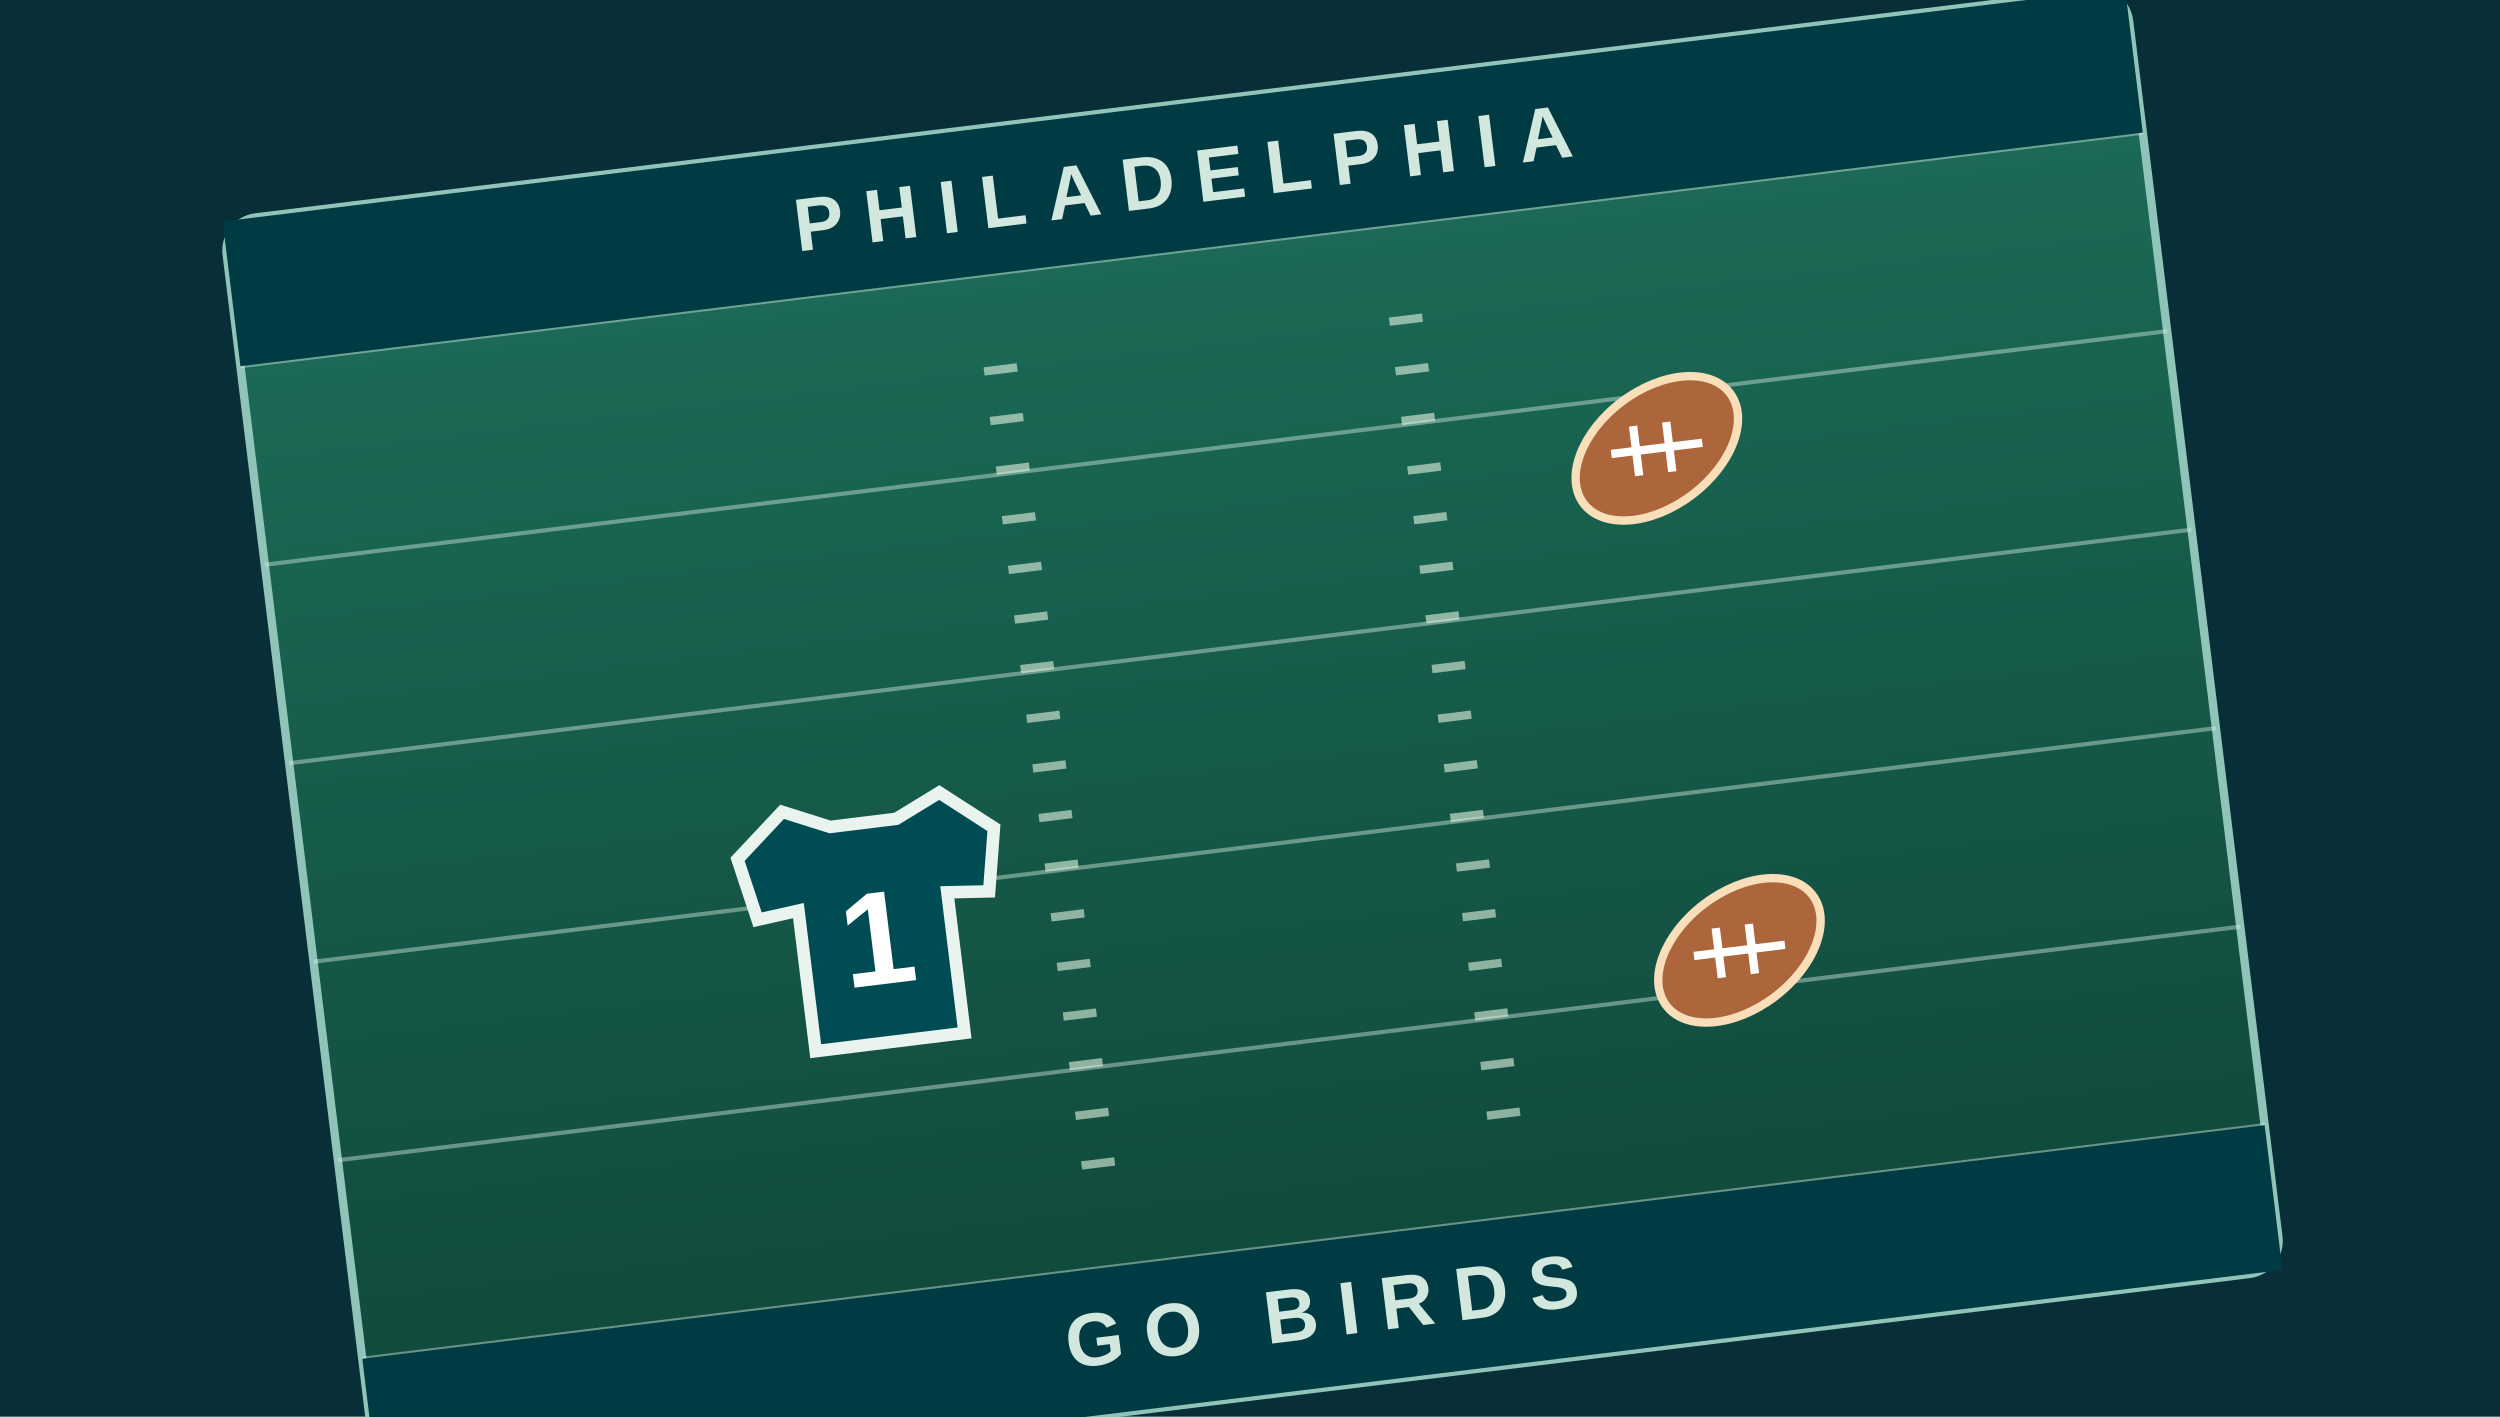
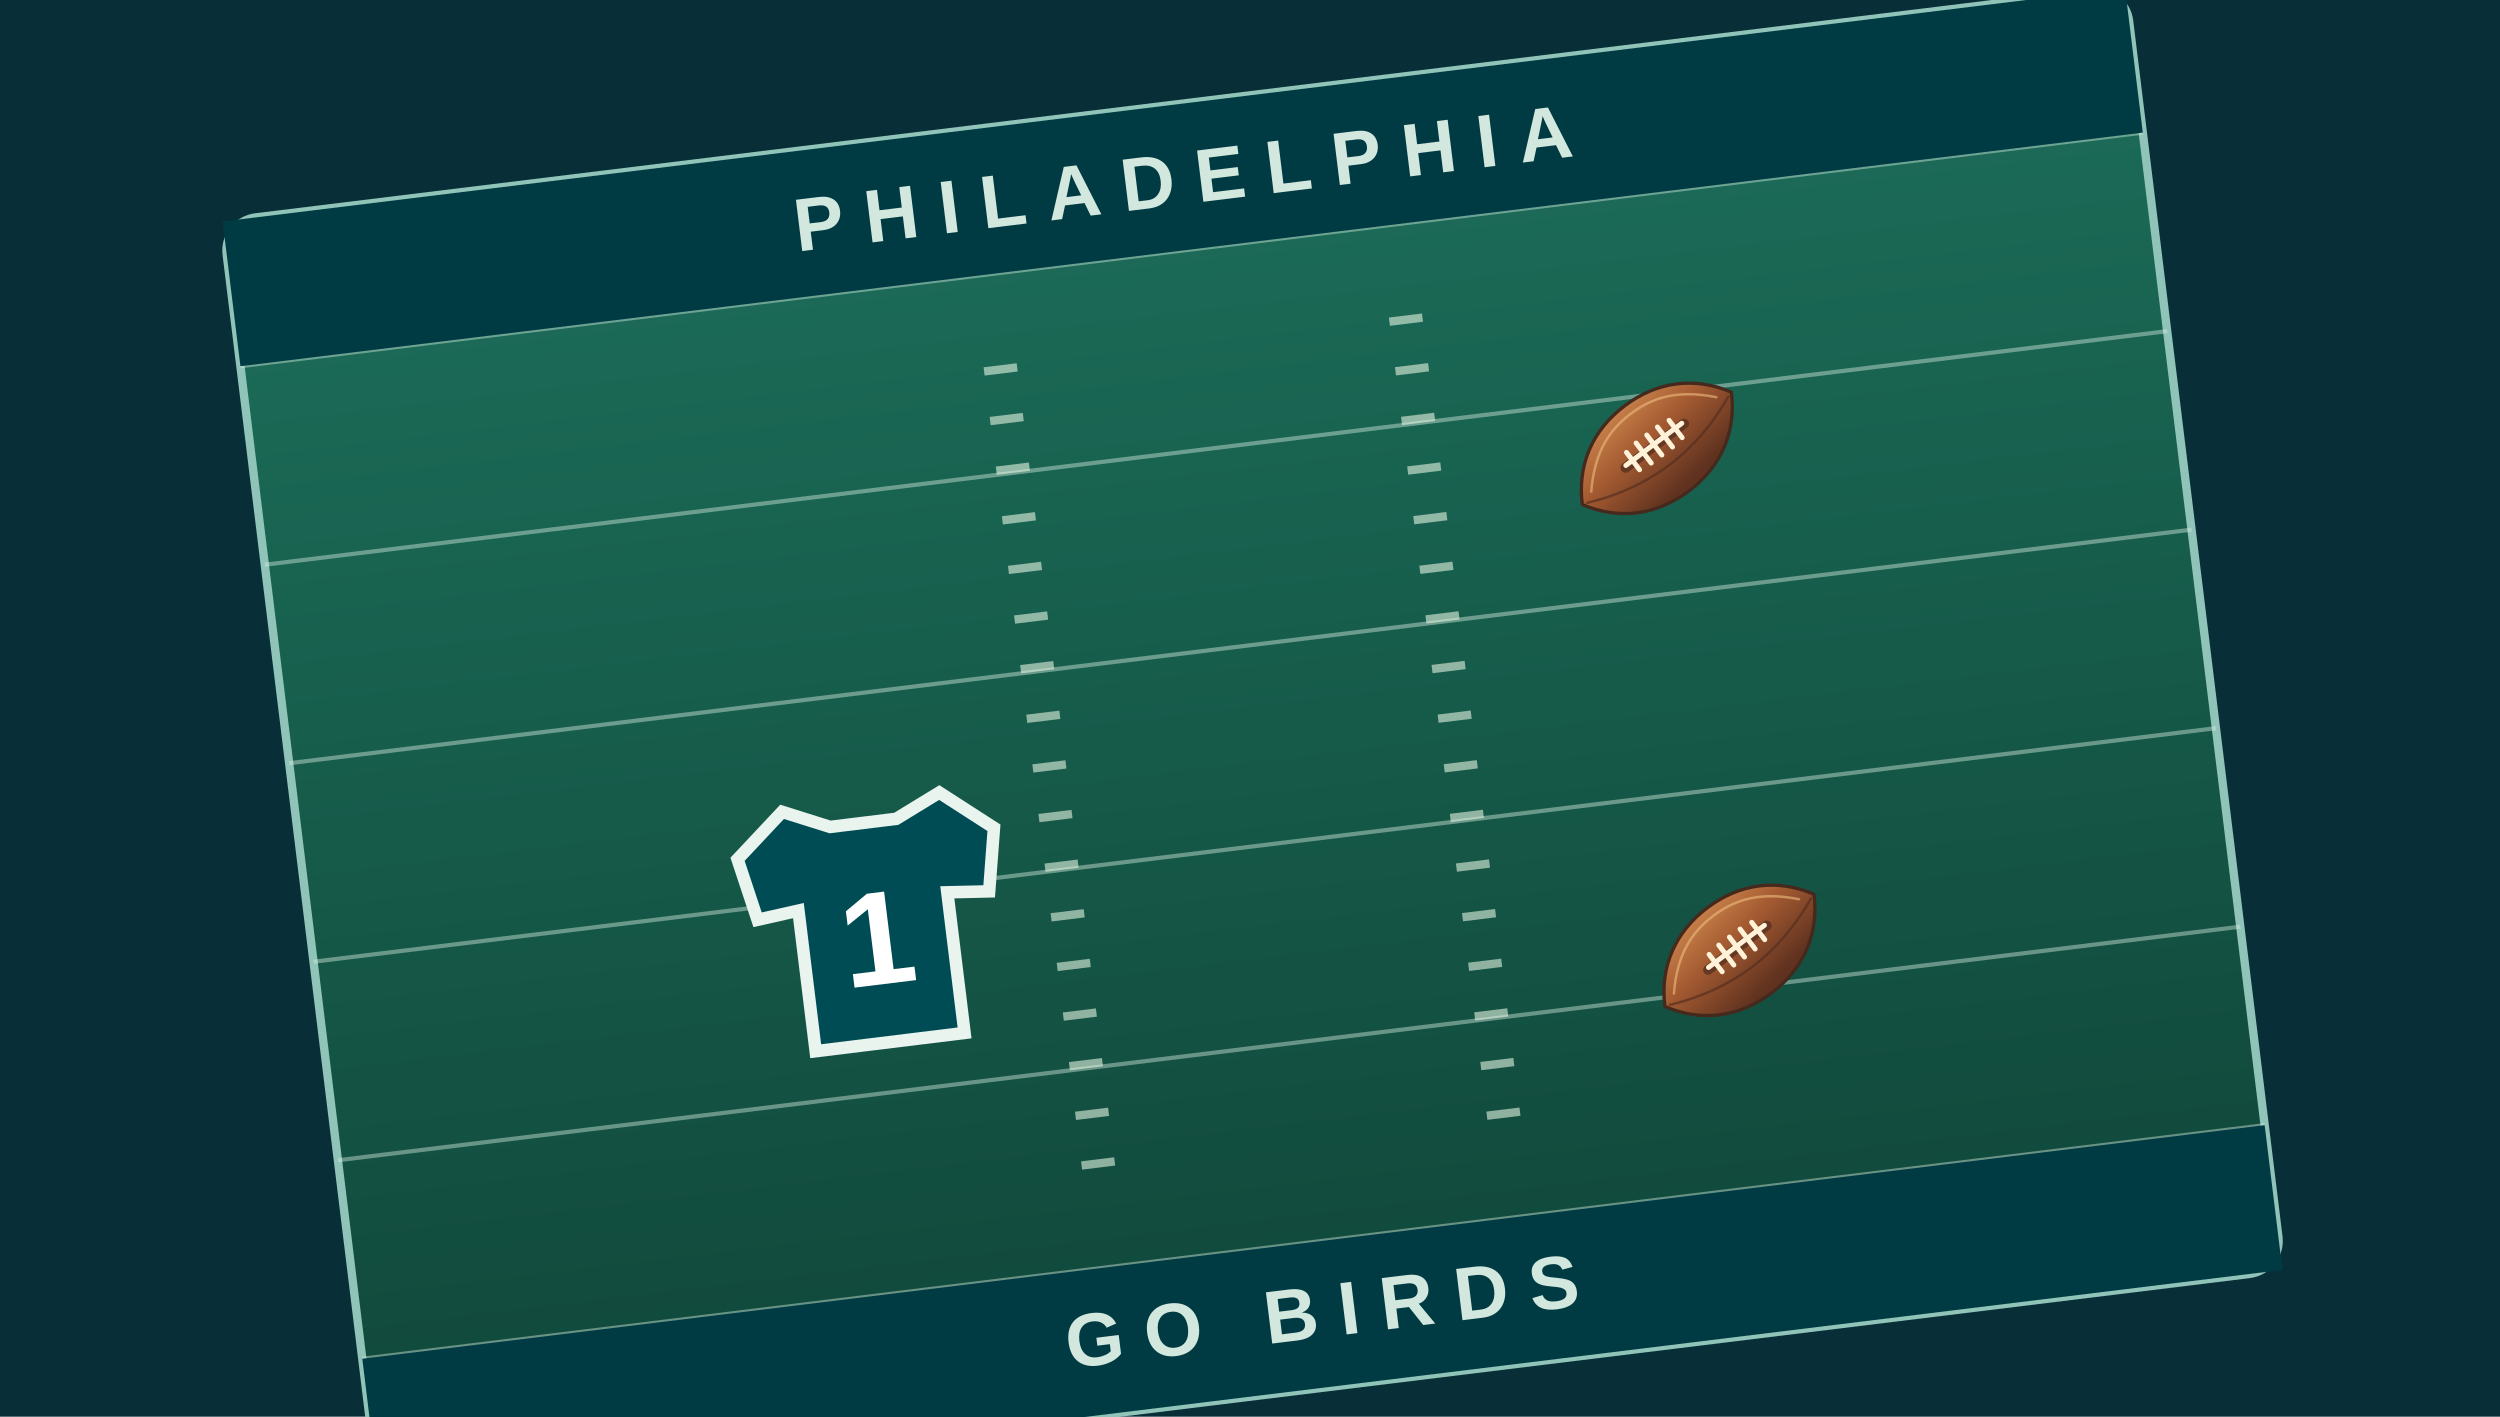
<svg xmlns="http://www.w3.org/2000/svg" viewBox="0 0 600 340">
  <defs>
    <linearGradient id="turf" x2="0" y2="1">
      <stop stop-color="#1c6e5a" />
      <stop offset="1" stop-color="#104639" />
    </linearGradient>
+     <linearGradient id="leather" x1="0" y1="0" x2="0.25" y2="1">
+       <stop stop-color="#cf8a50" />
+       <stop offset=".45" stop-color="#a65c32" />
+       <stop offset="1" stop-color="#60321f" />
+     </linearGradient>
+     <g id="preview-football" stroke-linecap="round" stroke-linejoin="round">
+       <path d="M4 38C16 17 36 6 60 6S104 17 116 38C104 59 84 70 60 70S16 59 4 38Z" fill="url(#leather)" stroke="#45291d" stroke-width="2" />
+       <path d="M13 35C29 17 44 12 60 12S91 17 107 35" fill="none" stroke="#efba7d" stroke-opacity=".6" stroke-width="1.5" />
+       <path d="M7 39Q60 62 113 39" fill="none" stroke="#542d1f" stroke-opacity=".65" stroke-width="1.5" />
+       <path d="M38 36H82" fill="none" stroke="#633722" stroke-width="6" />
+       <path d="M39 35H81M44 29V42M52 28V43M60 28V43M68 28V43M76 29V42" fill="none" stroke="#fff2d8" stroke-width="3" />
+     </g>
  </defs>
  <path fill="#082f38" d="M0 0h600v340H0z" />
  <g transform="translate(70 24) rotate(-7 230 150)">
    <rect width="460" height="310" rx="8" fill="url(#turf)" stroke="#91c4b9" stroke-width="2" />
    <path d="M0 35h460M0 83h460M0 131h460M0 179h460M0 227h460M0 275h460" stroke="#d1e9dd" stroke-opacity=".45" />
    <path d="M0 0h460v35H0zM0 275h460v35H0z" fill="#003b44" />
    <g fill="#d2e7dd" font-family="Arial" font-weight="bold" text-anchor="middle">
      <text x="230" y="24" font-size="18" letter-spacing="5">PHILADELPHIA</text>
      <text x="230" y="298" font-size="18" letter-spacing="5">GO BIRDS</text>
    </g>
    <path d="M181 57v201M279 57v201" stroke="#e2f3df" stroke-dasharray="2 10" stroke-opacity=".6" stroke-width="8" />
    <g transform="translate(104 157)">
      <path d="M12 0L0 10 3 25 13 24 13 58 49 58 49 24 59 25 62 10 50 0 39 5 23 5Z" fill="#004c54" stroke="#e8f4ed" stroke-width="3" />
      <text x="31" y="44" font-family="Arial" font-weight="bold" font-size="32" fill="white" text-anchor="middle">1</text>
    </g>
-     <g fill="#ad653b" stroke="#f8dfba" stroke-width="2">
-       <ellipse cx="335" cy="96" rx="22" ry="14" transform="rotate(-30 335 96)" />
-       <ellipse cx="340" cy="218" rx="22" ry="14" transform="rotate(-30 340 218)" />
+     <g transform="translate(335 96) rotate(-30)">
+       <use href="#preview-football" transform="translate(-24 -15.2) scale(.4)" />
    </g>
-     <path d="M324 96h22M330 90v12M338 90v12M329 218h22M335 212v12M343 212v12" stroke="white" stroke-width="2" />
+     <g transform="translate(340 218) rotate(-30)">
+       <use href="#preview-football" transform="translate(-24 -15.2) scale(.4)" />
+     </g>
  </g>
</svg>
